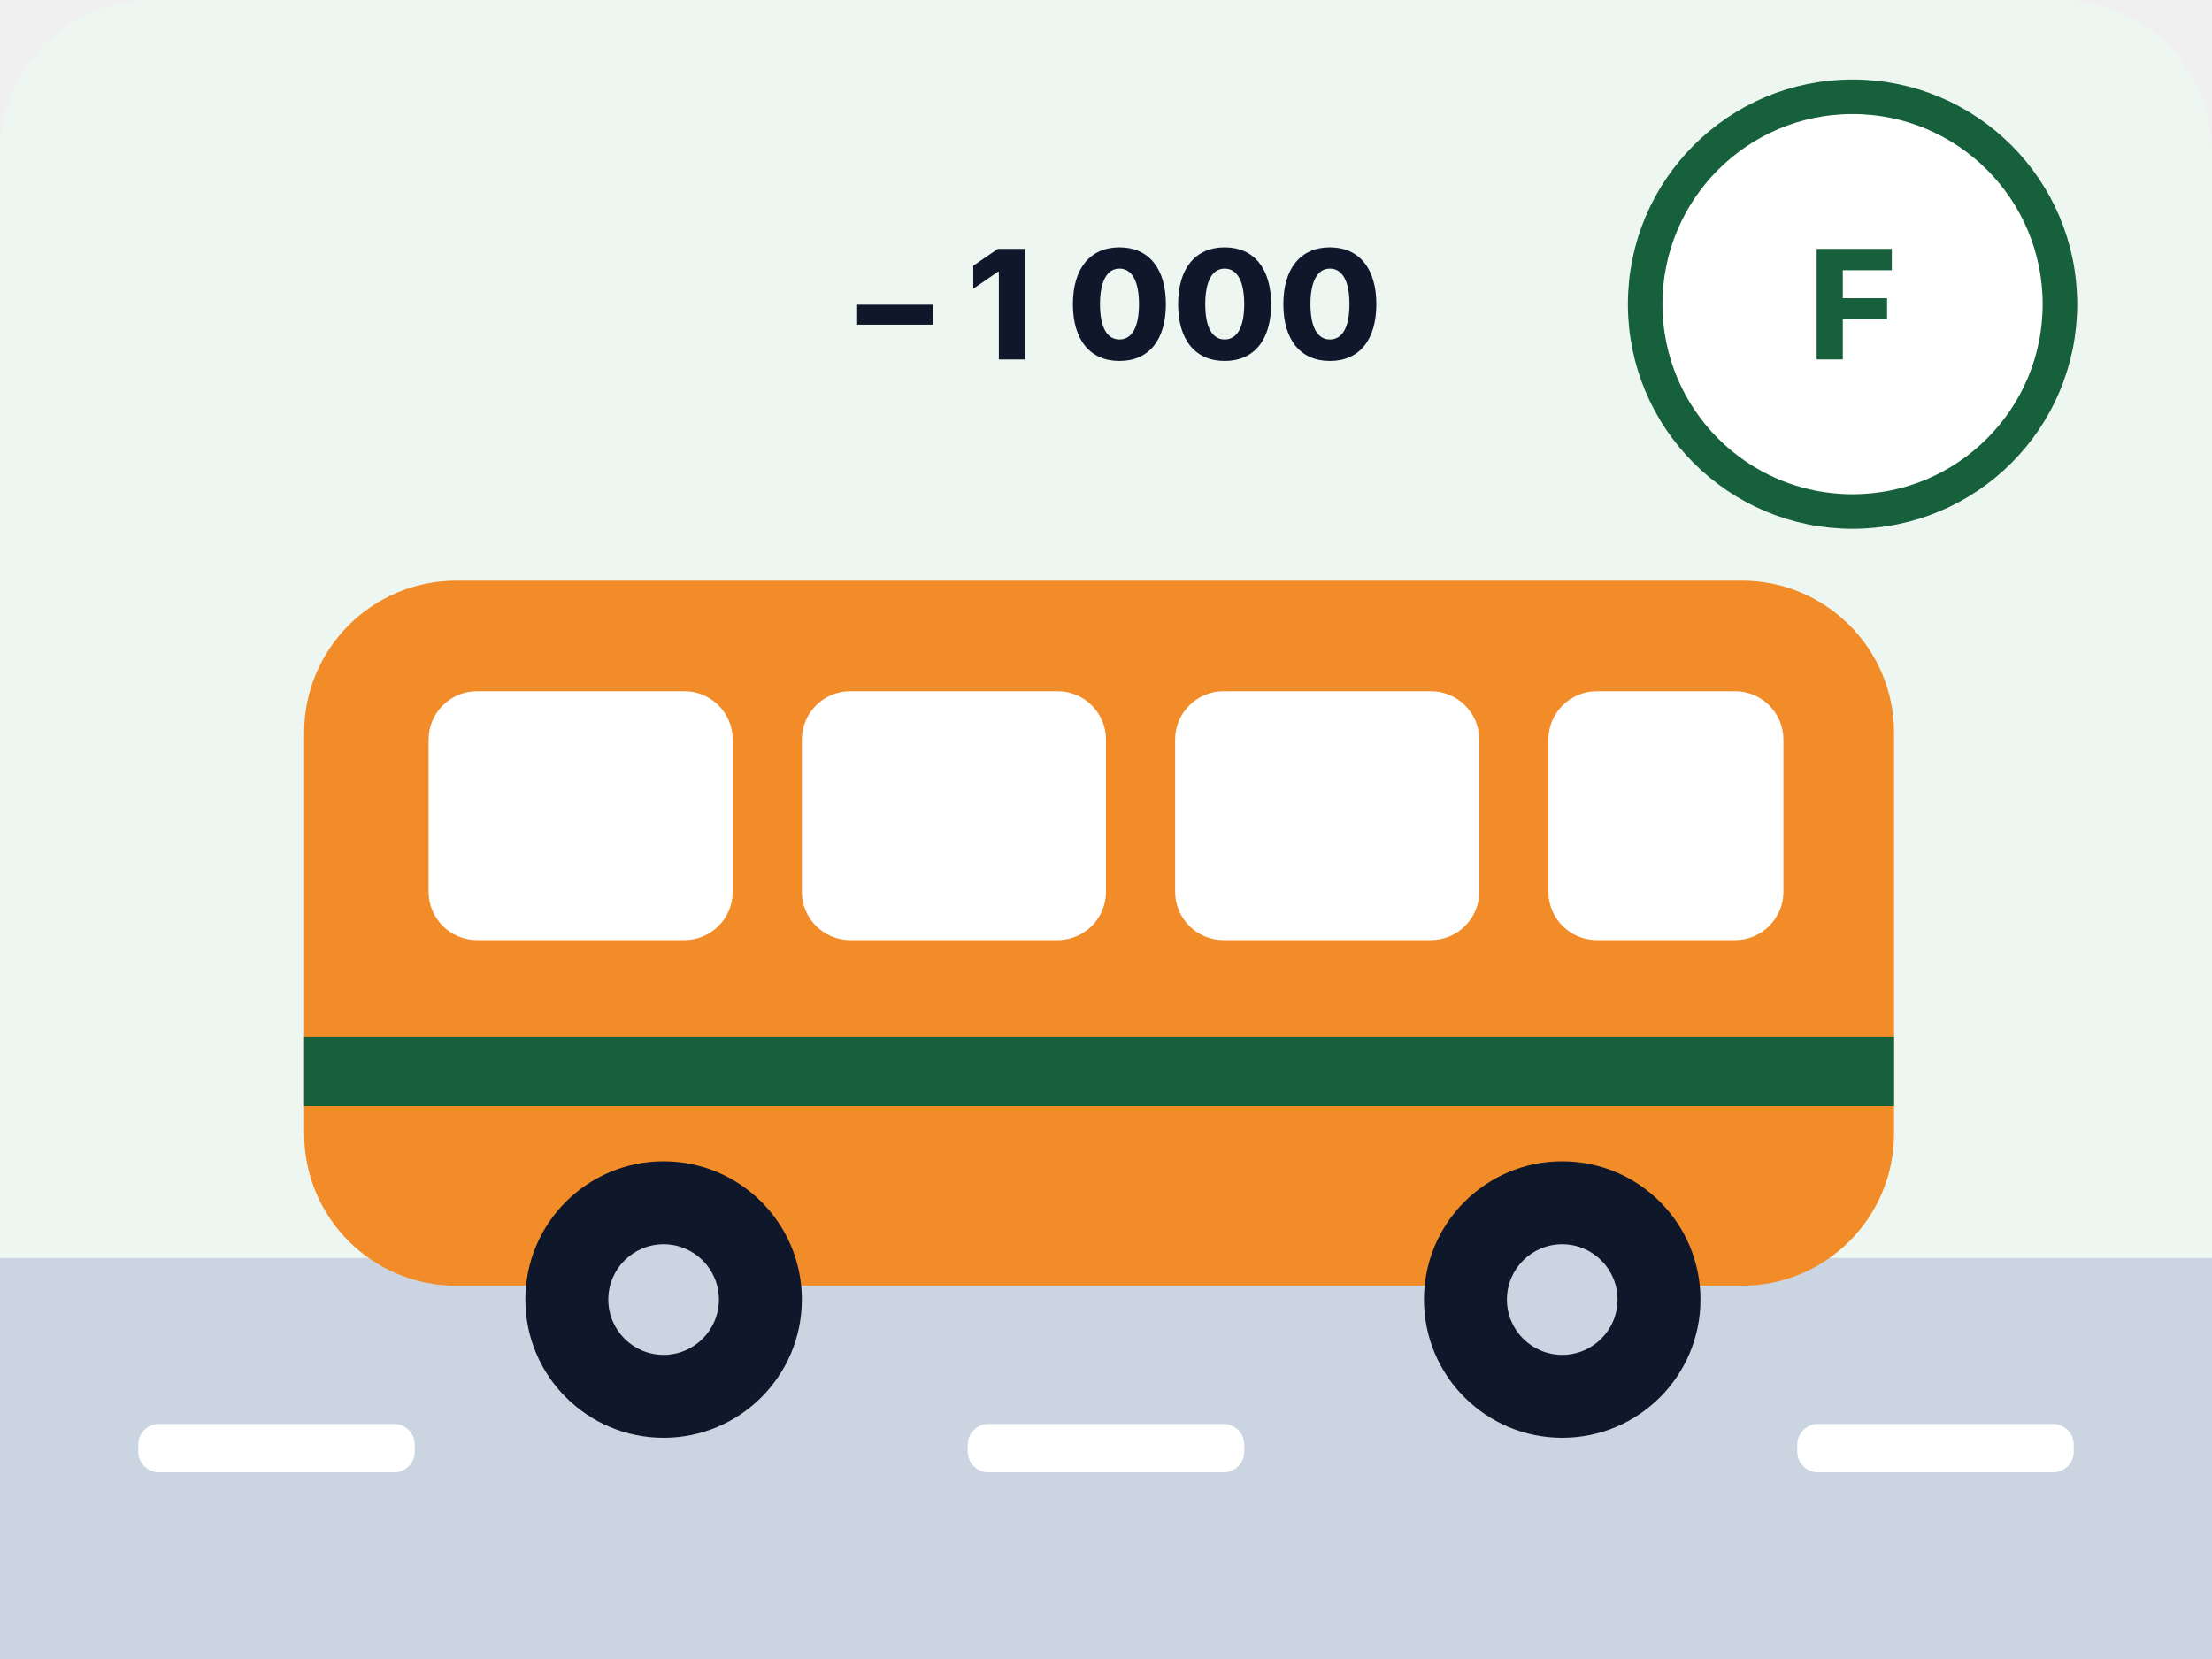
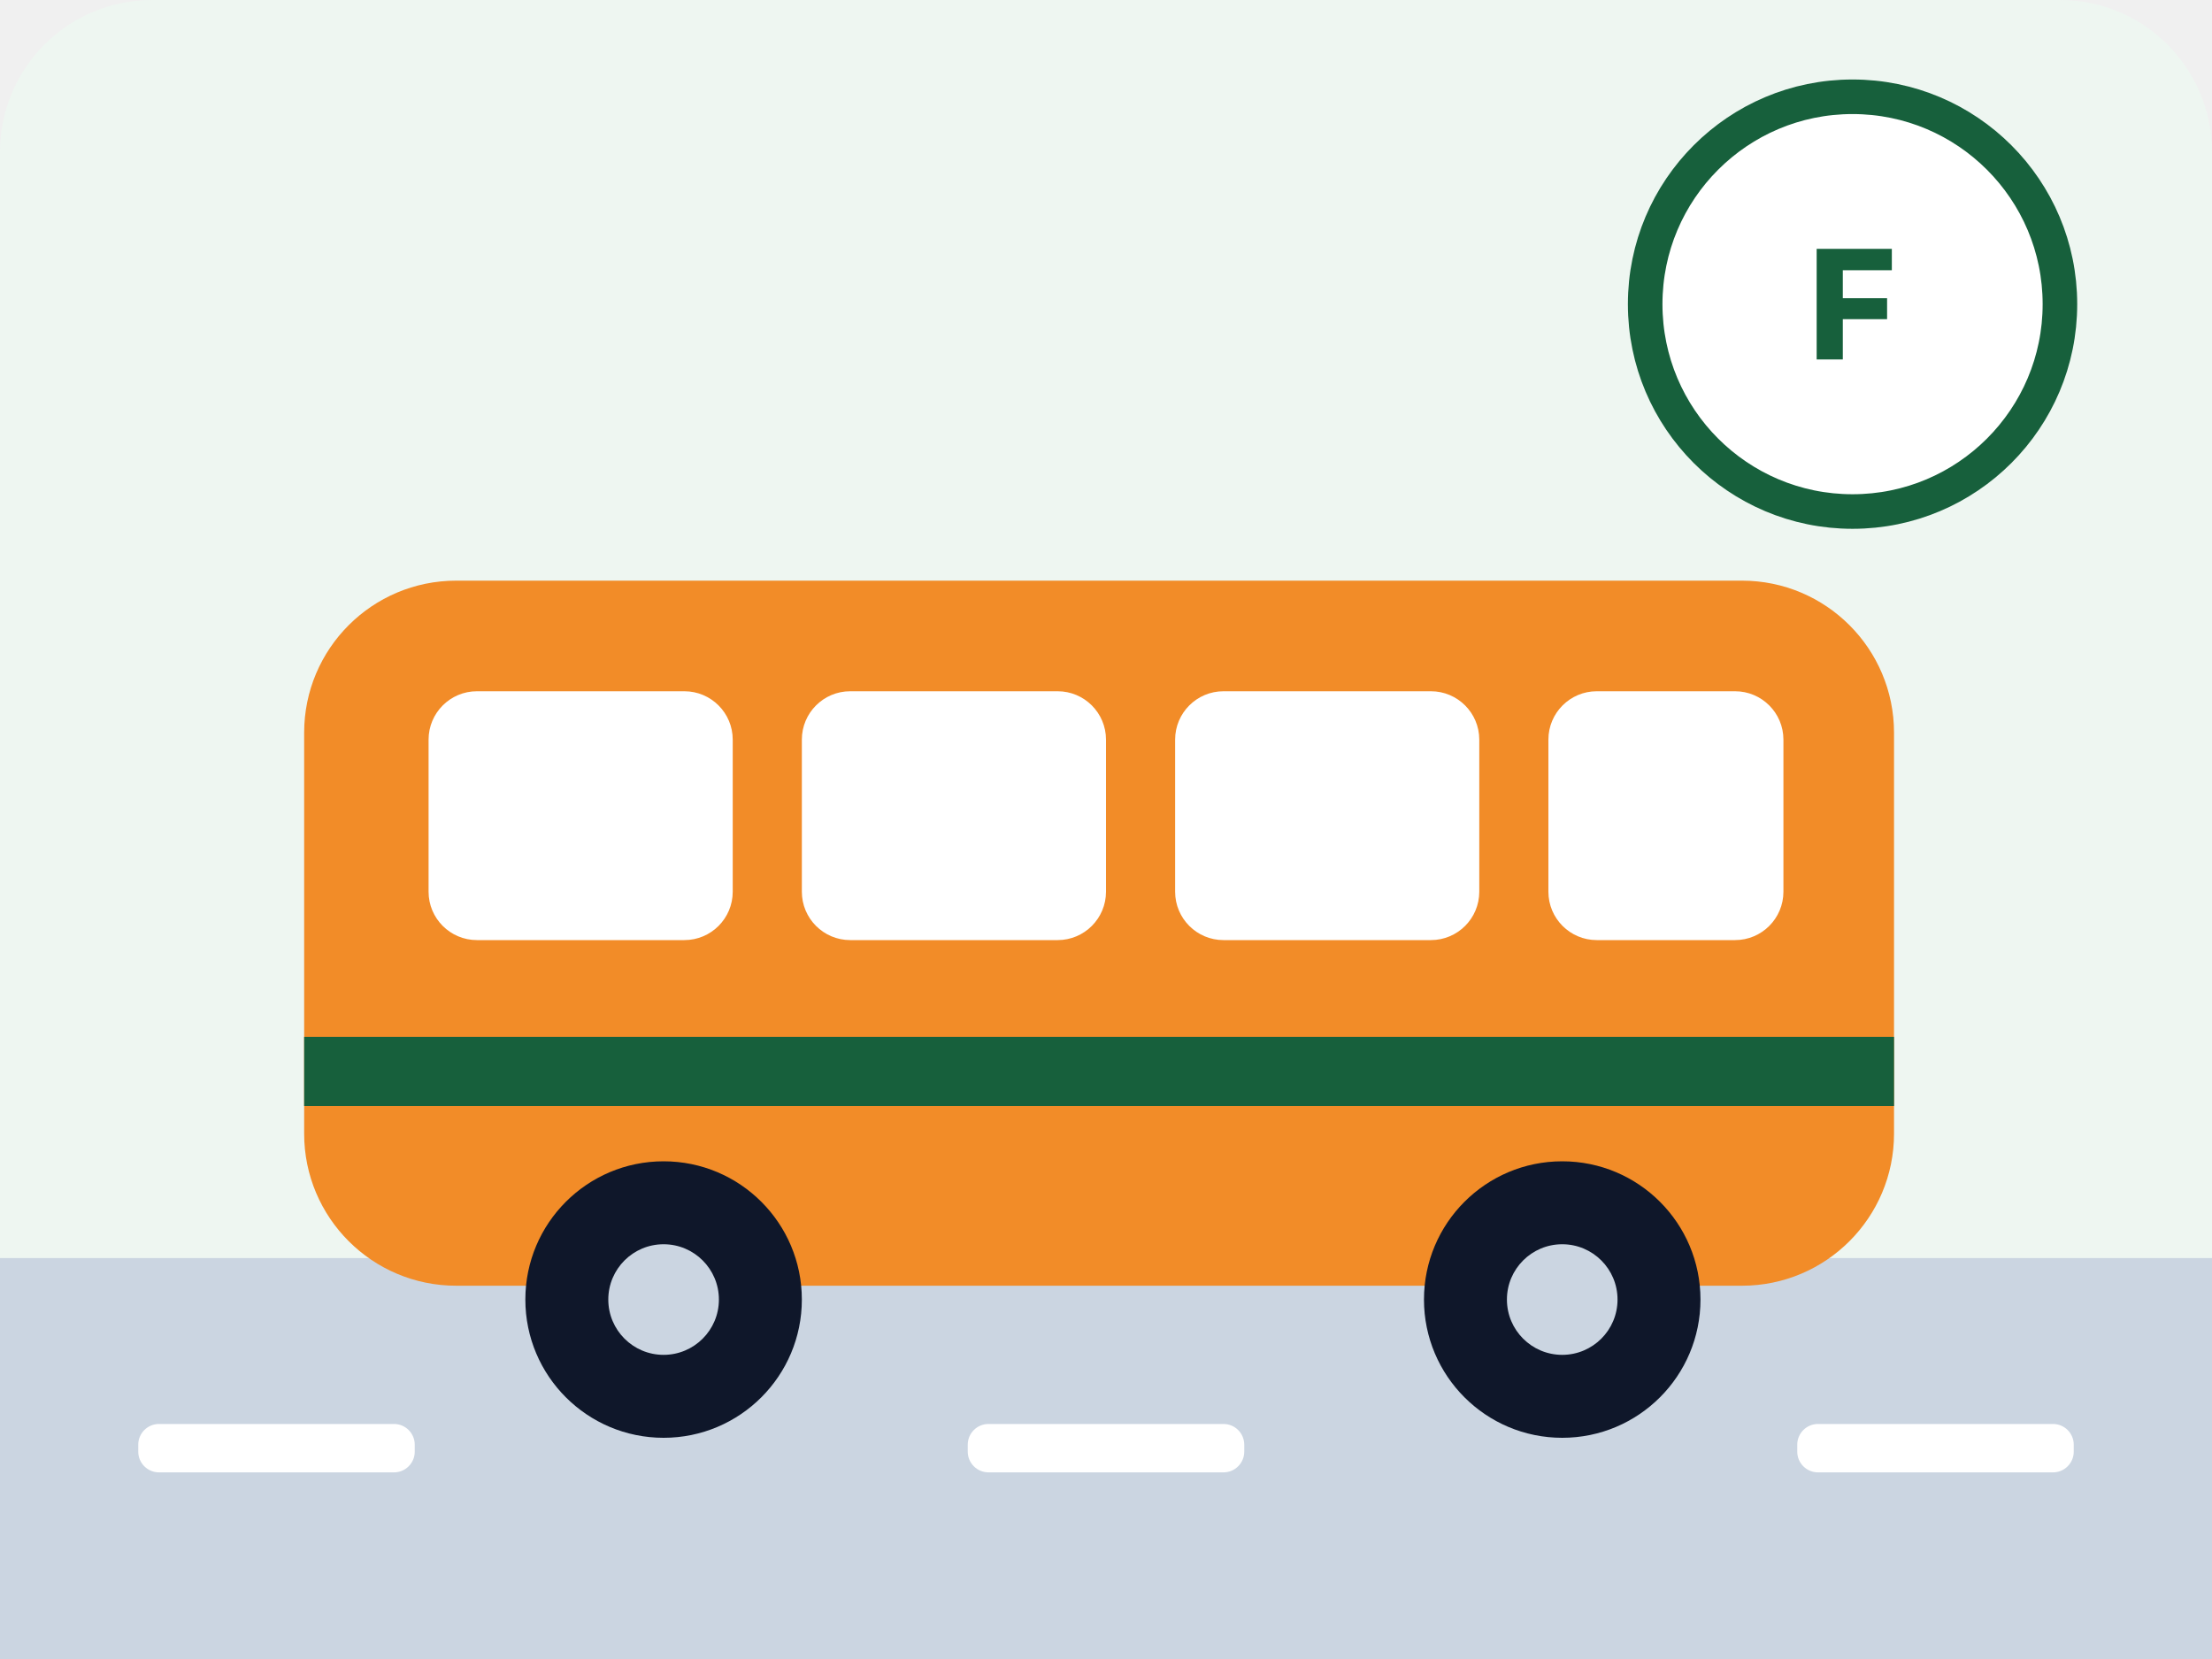
<svg xmlns="http://www.w3.org/2000/svg" viewBox="0 0 320 240" width="320" height="240">
  <rect width="320" height="240" rx="22" fill="#EEF6F1" />
  <rect x="0" y="182" width="320" height="58" fill="#CBD5E1" />
  <rect x="20" y="206" width="40" height="7" rx="3" fill="#fff" />
  <rect x="140" y="206" width="40" height="7" rx="3" fill="#fff" />
  <rect x="260" y="206" width="40" height="7" rx="3" fill="#fff" />
  <rect x="44" y="84" width="230" height="102" rx="22" fill="#F28C28" />
  <rect x="62" y="100" width="44" height="36" rx="7" fill="#fff" />
  <rect x="116" y="100" width="44" height="36" rx="7" fill="#fff" />
  <rect x="170" y="100" width="44" height="36" rx="7" fill="#fff" />
  <rect x="224" y="100" width="34" height="36" rx="7" fill="#fff" />
  <rect x="44" y="150" width="230" height="10" fill="#17603C" />
  <circle cx="96" cy="188" r="20" fill="#0F172A" />
  <circle cx="96" cy="188" r="8" fill="#CBD5E1" />
  <circle cx="226" cy="188" r="20" fill="#0F172A" />
  <circle cx="226" cy="188" r="8" fill="#CBD5E1" />
  <circle cx="268" cy="44" r="30" fill="#fff" stroke="#17603C" stroke-width="5" />
  <text x="268" y="52" text-anchor="middle" font-family="Inter" font-weight="800" font-size="22" fill="#17603C">F</text>
-   <text x="200" y="52" text-anchor="end" font-family="Inter" font-weight="800" font-size="22" fill="#0F172A">– 1 000</text>
</svg>
